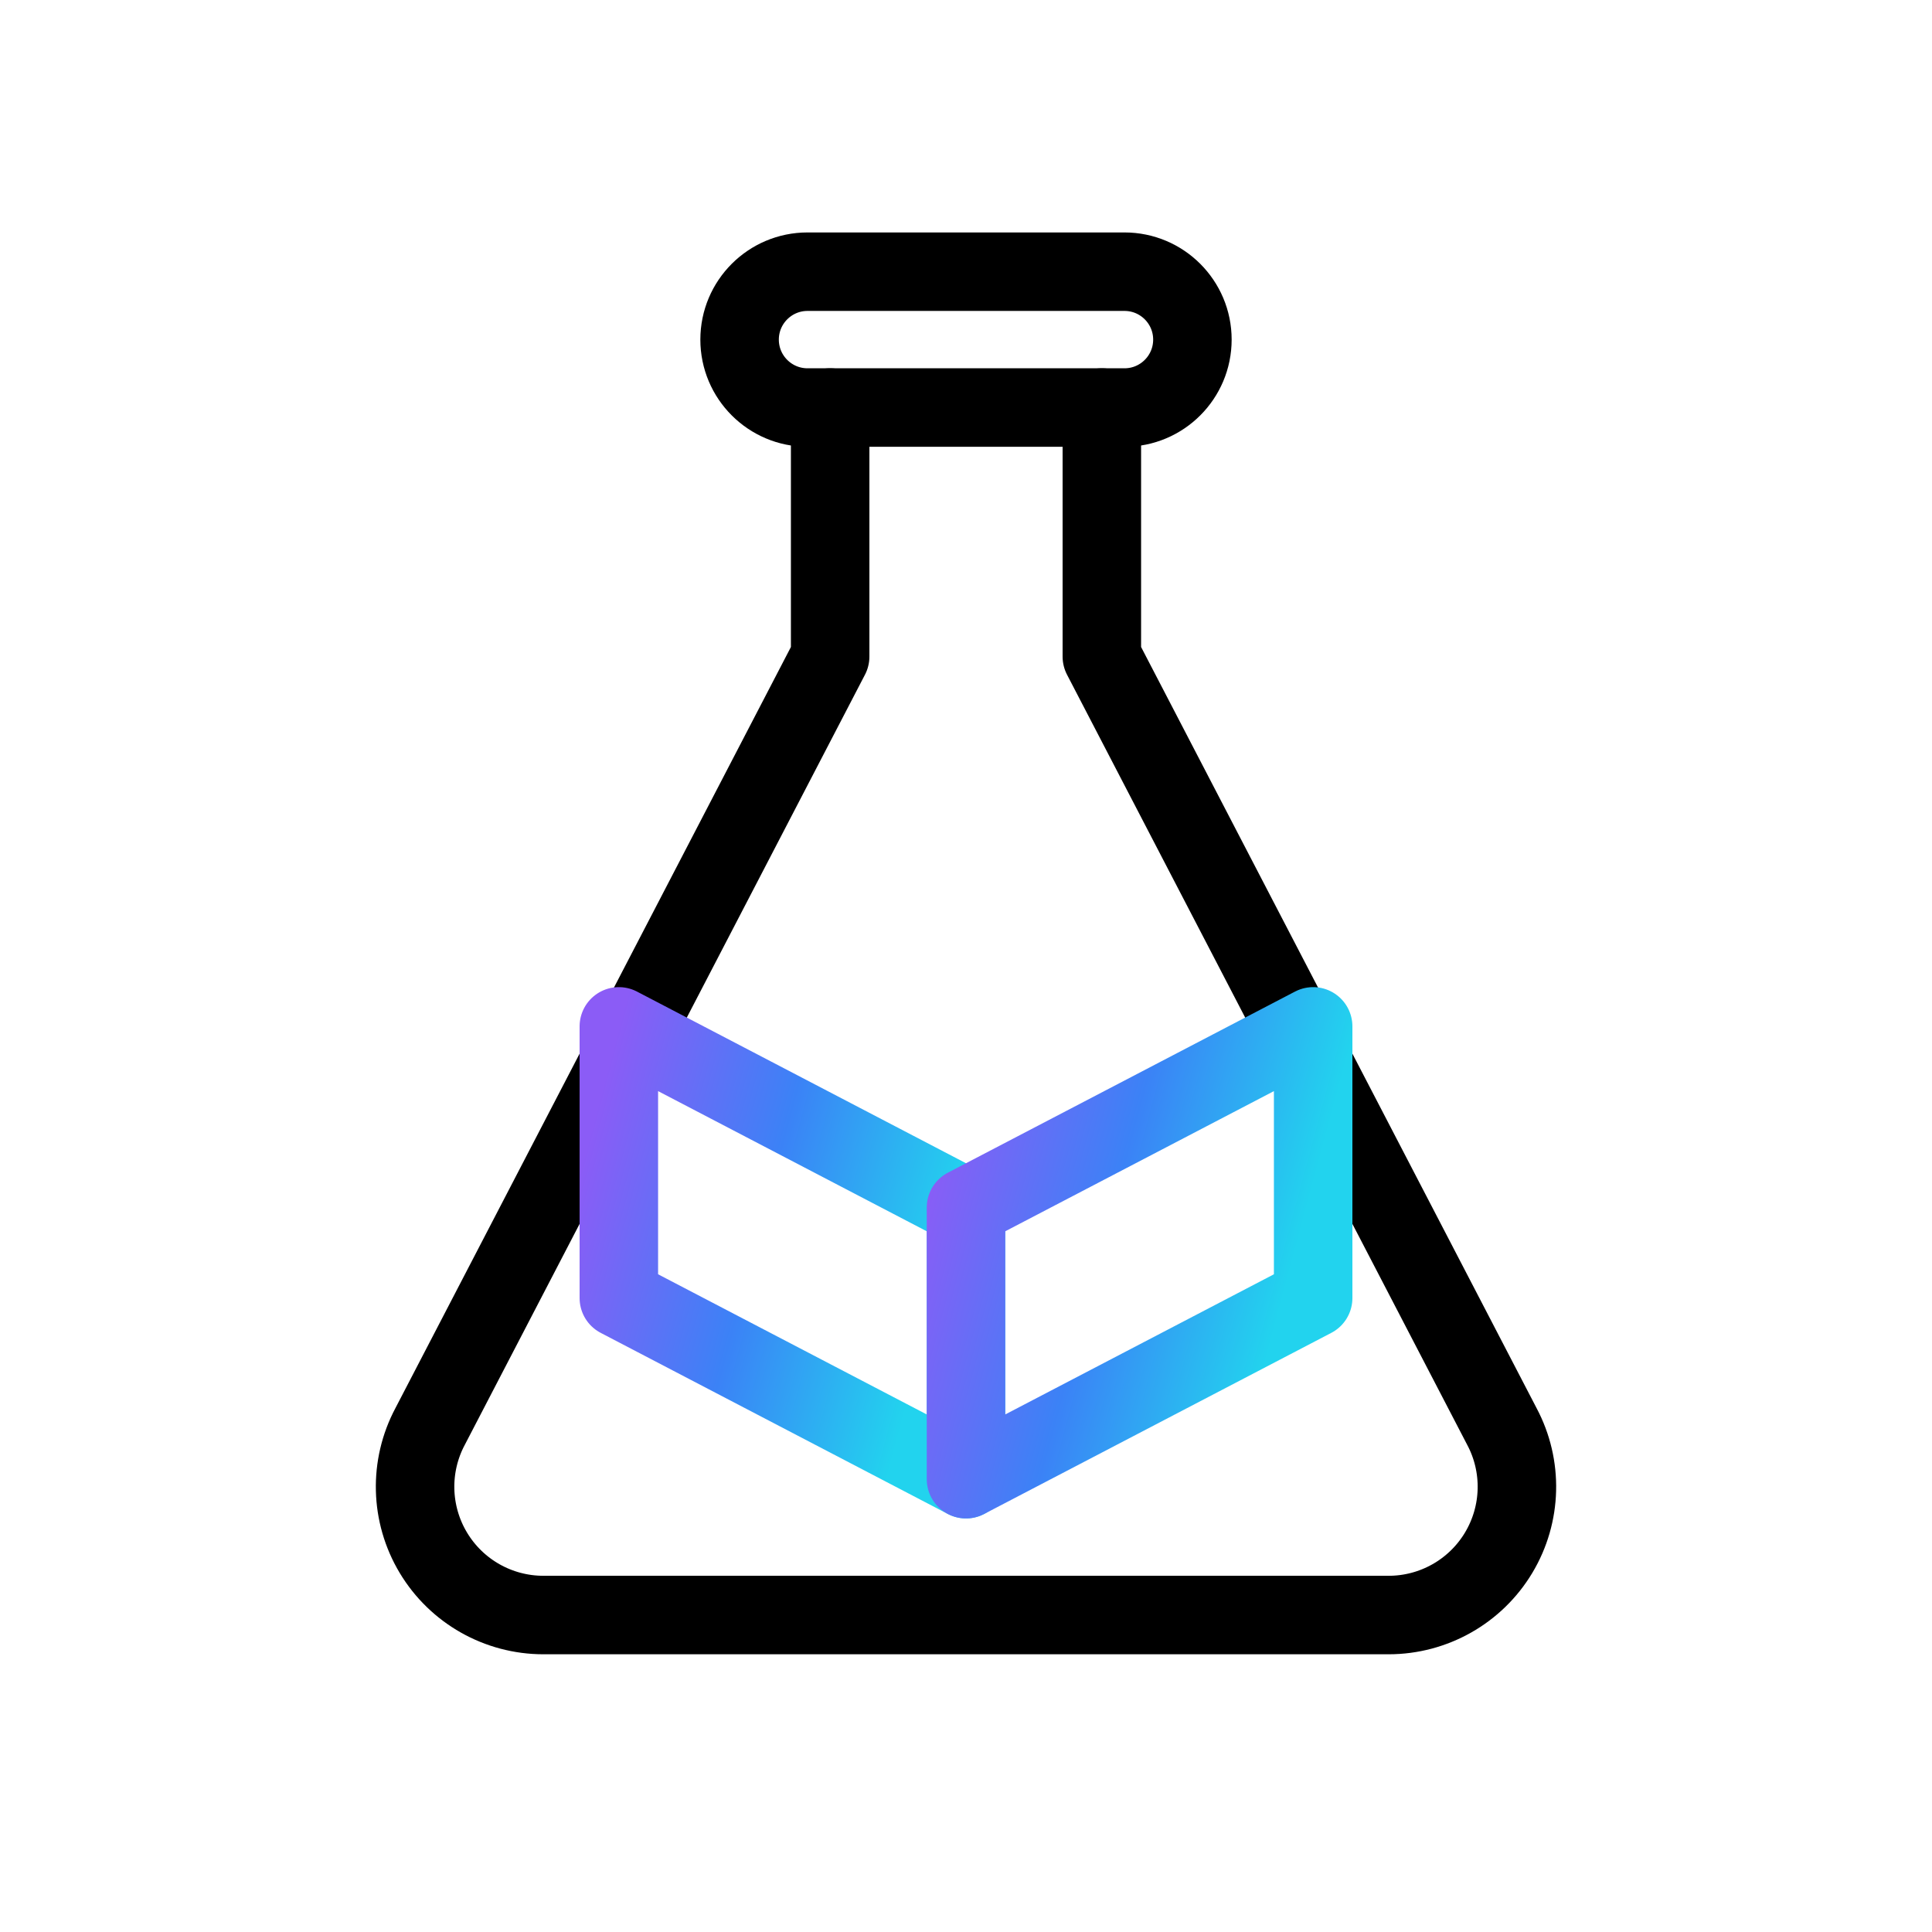
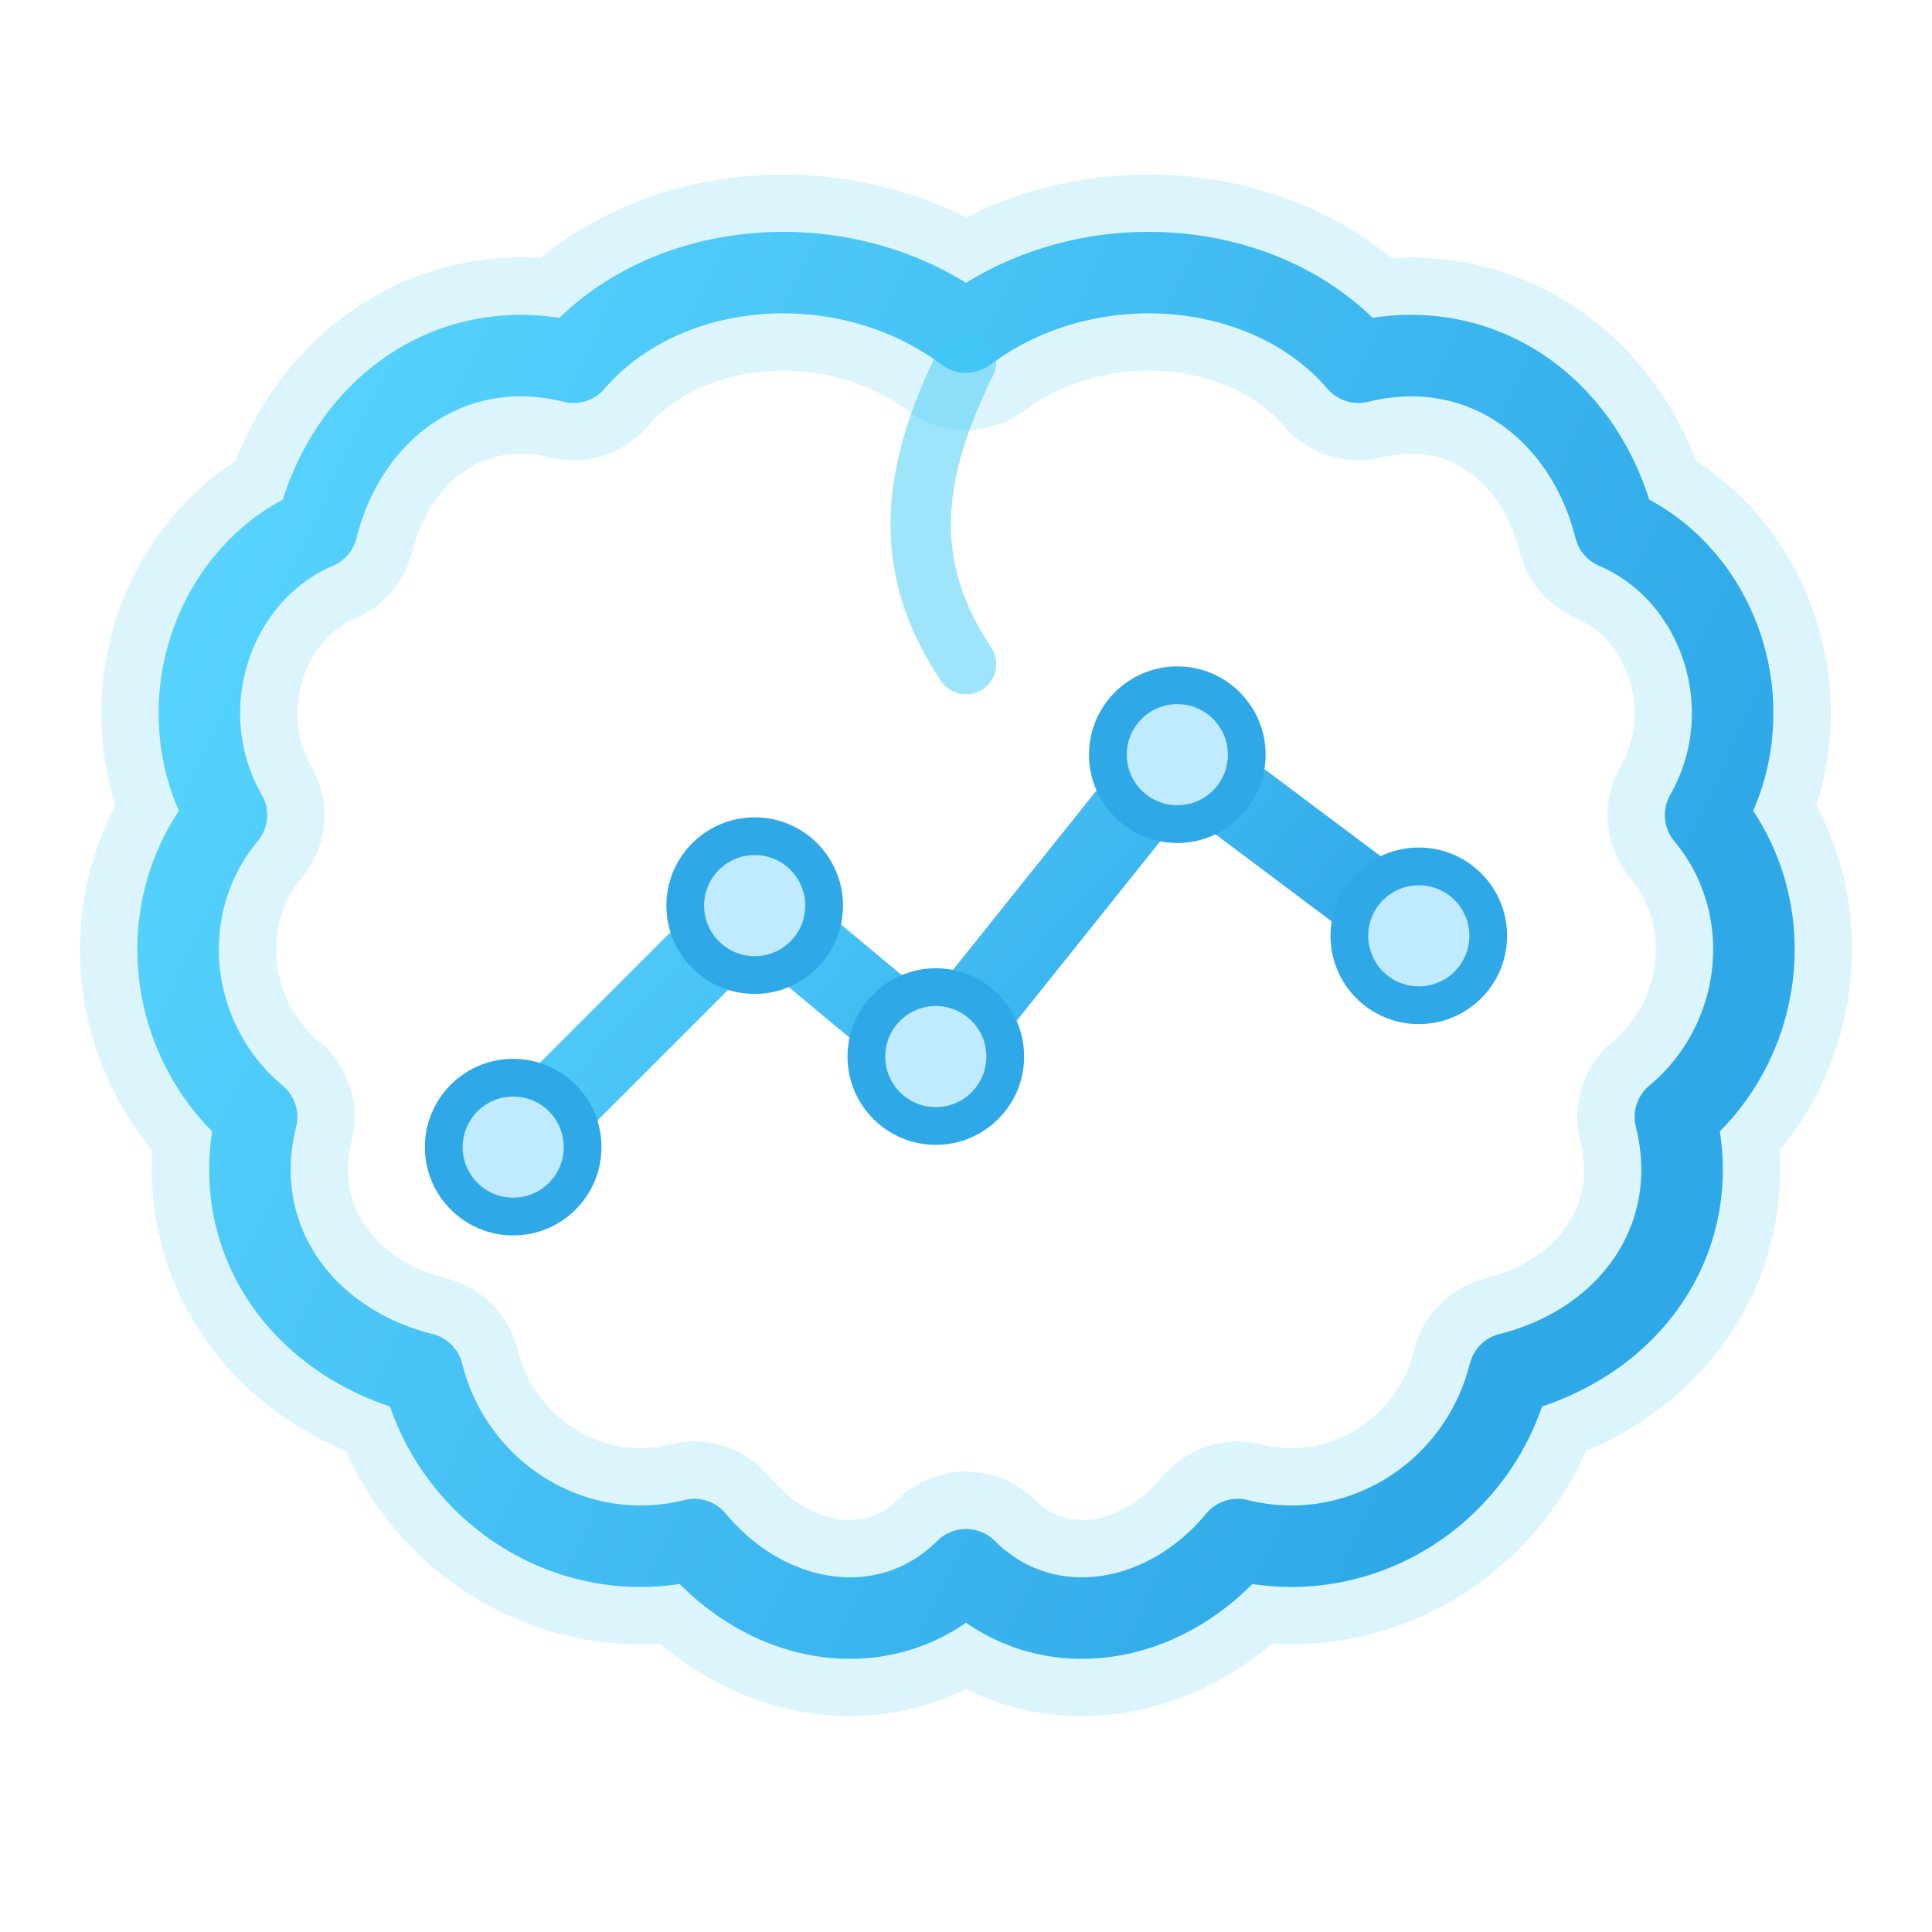
- <svg xmlns="http://www.w3.org/2000/svg" viewBox="0 0 128 128" role="img" aria-label="StudyLab">
+ <svg xmlns="http://www.w3.org/2000/svg" viewBox="0 0 128 128" role="img" aria-label="MindTrack AI">
  <defs>
-     <linearGradient id="slg" x1="0" y1="0" x2="1" y2="0.35">
-       <stop offset="0" stop-color="#8b5cf6" />
-       <stop offset="0.5" stop-color="#3b82f6" />
-       <stop offset="1" stop-color="#22d3ee" />
+     <linearGradient id="mtg" x1="0" y1="0" x2="1" y2="0.4">
+       <stop offset="0" stop-color="#5ad7ff" />
+       <stop offset="1" stop-color="#2fa8e8" />
    </linearGradient>
  </defs>
-   <g fill="none" stroke="currentColor" stroke-width="5.2" stroke-linecap="round" stroke-linejoin="round">
-     <rect x="49" y="18" width="30" height="9" rx="4.5" />
-     <path d="M55 27v16.5L28.5 94.5A8.5 8.5 0 0 0 36 107h56a8.5 8.5 0 0 0 7.5-12.5L73 43.5V27" />
+   <g fill="none" stroke-linecap="round" stroke-linejoin="round">
+     <path d="M64 22c-8-6-20-5-26 2-8-2-15 3-17 11-7 3-10 12-6 19-5 6-4 15 2 20-2 8 3 15 11 17 2 8 10 13 18 11 5 6 13 7 18 2 5 5 13 4 18-2 8 2 16-3 18-11 8-2 13-9 11-17 6-5 7-14 2-20 4-7 1-16-6-19-2-8-9-13-17-11-6-7-18-8-26-2z" stroke="#3ec9f5" stroke-width="13" opacity="0.18" />
+     <path d="M64 22c-8-6-20-5-26 2-8-2-15 3-17 11-7 3-10 12-6 19-5 6-4 15 2 20-2 8 3 15 11 17 2 8 10 13 18 11 5 6 13 7 18 2 5 5 13 4 18-2 8 2 16-3 18-11 8-2 13-9 11-17 6-5 7-14 2-20 4-7 1-16-6-19-2-8-9-13-17-11-6-7-18-8-26-2z" stroke="url(#mtg)" stroke-width="5.4" />
+     <path d="M64 24c-4 8-4 14 0 20" stroke="#3ec9f5" stroke-width="4" opacity="0.5" />
+     <path d="M34 76 50 60l12 10 16-20 16 12" stroke="url(#mtg)" stroke-width="5.4" />
  </g>
-   <g fill="none" stroke="url(#slg)" stroke-width="5.2" stroke-linecap="round" stroke-linejoin="round">
-     <path d="M64 80 41 68v18l23 12z" />
-     <path d="M64 80 87 68v18L64 98z" />
+   <g fill="#bfeaff" stroke="#2fa8e8" stroke-width="2.5">
+     <circle cx="34" cy="76" r="4.6" />
+     <circle cx="50" cy="60" r="4.6" />
+     <circle cx="62" cy="70" r="4.6" />
+     <circle cx="78" cy="50" r="4.6" />
+     <circle cx="94" cy="62" r="4.6" />
  </g>
</svg>
